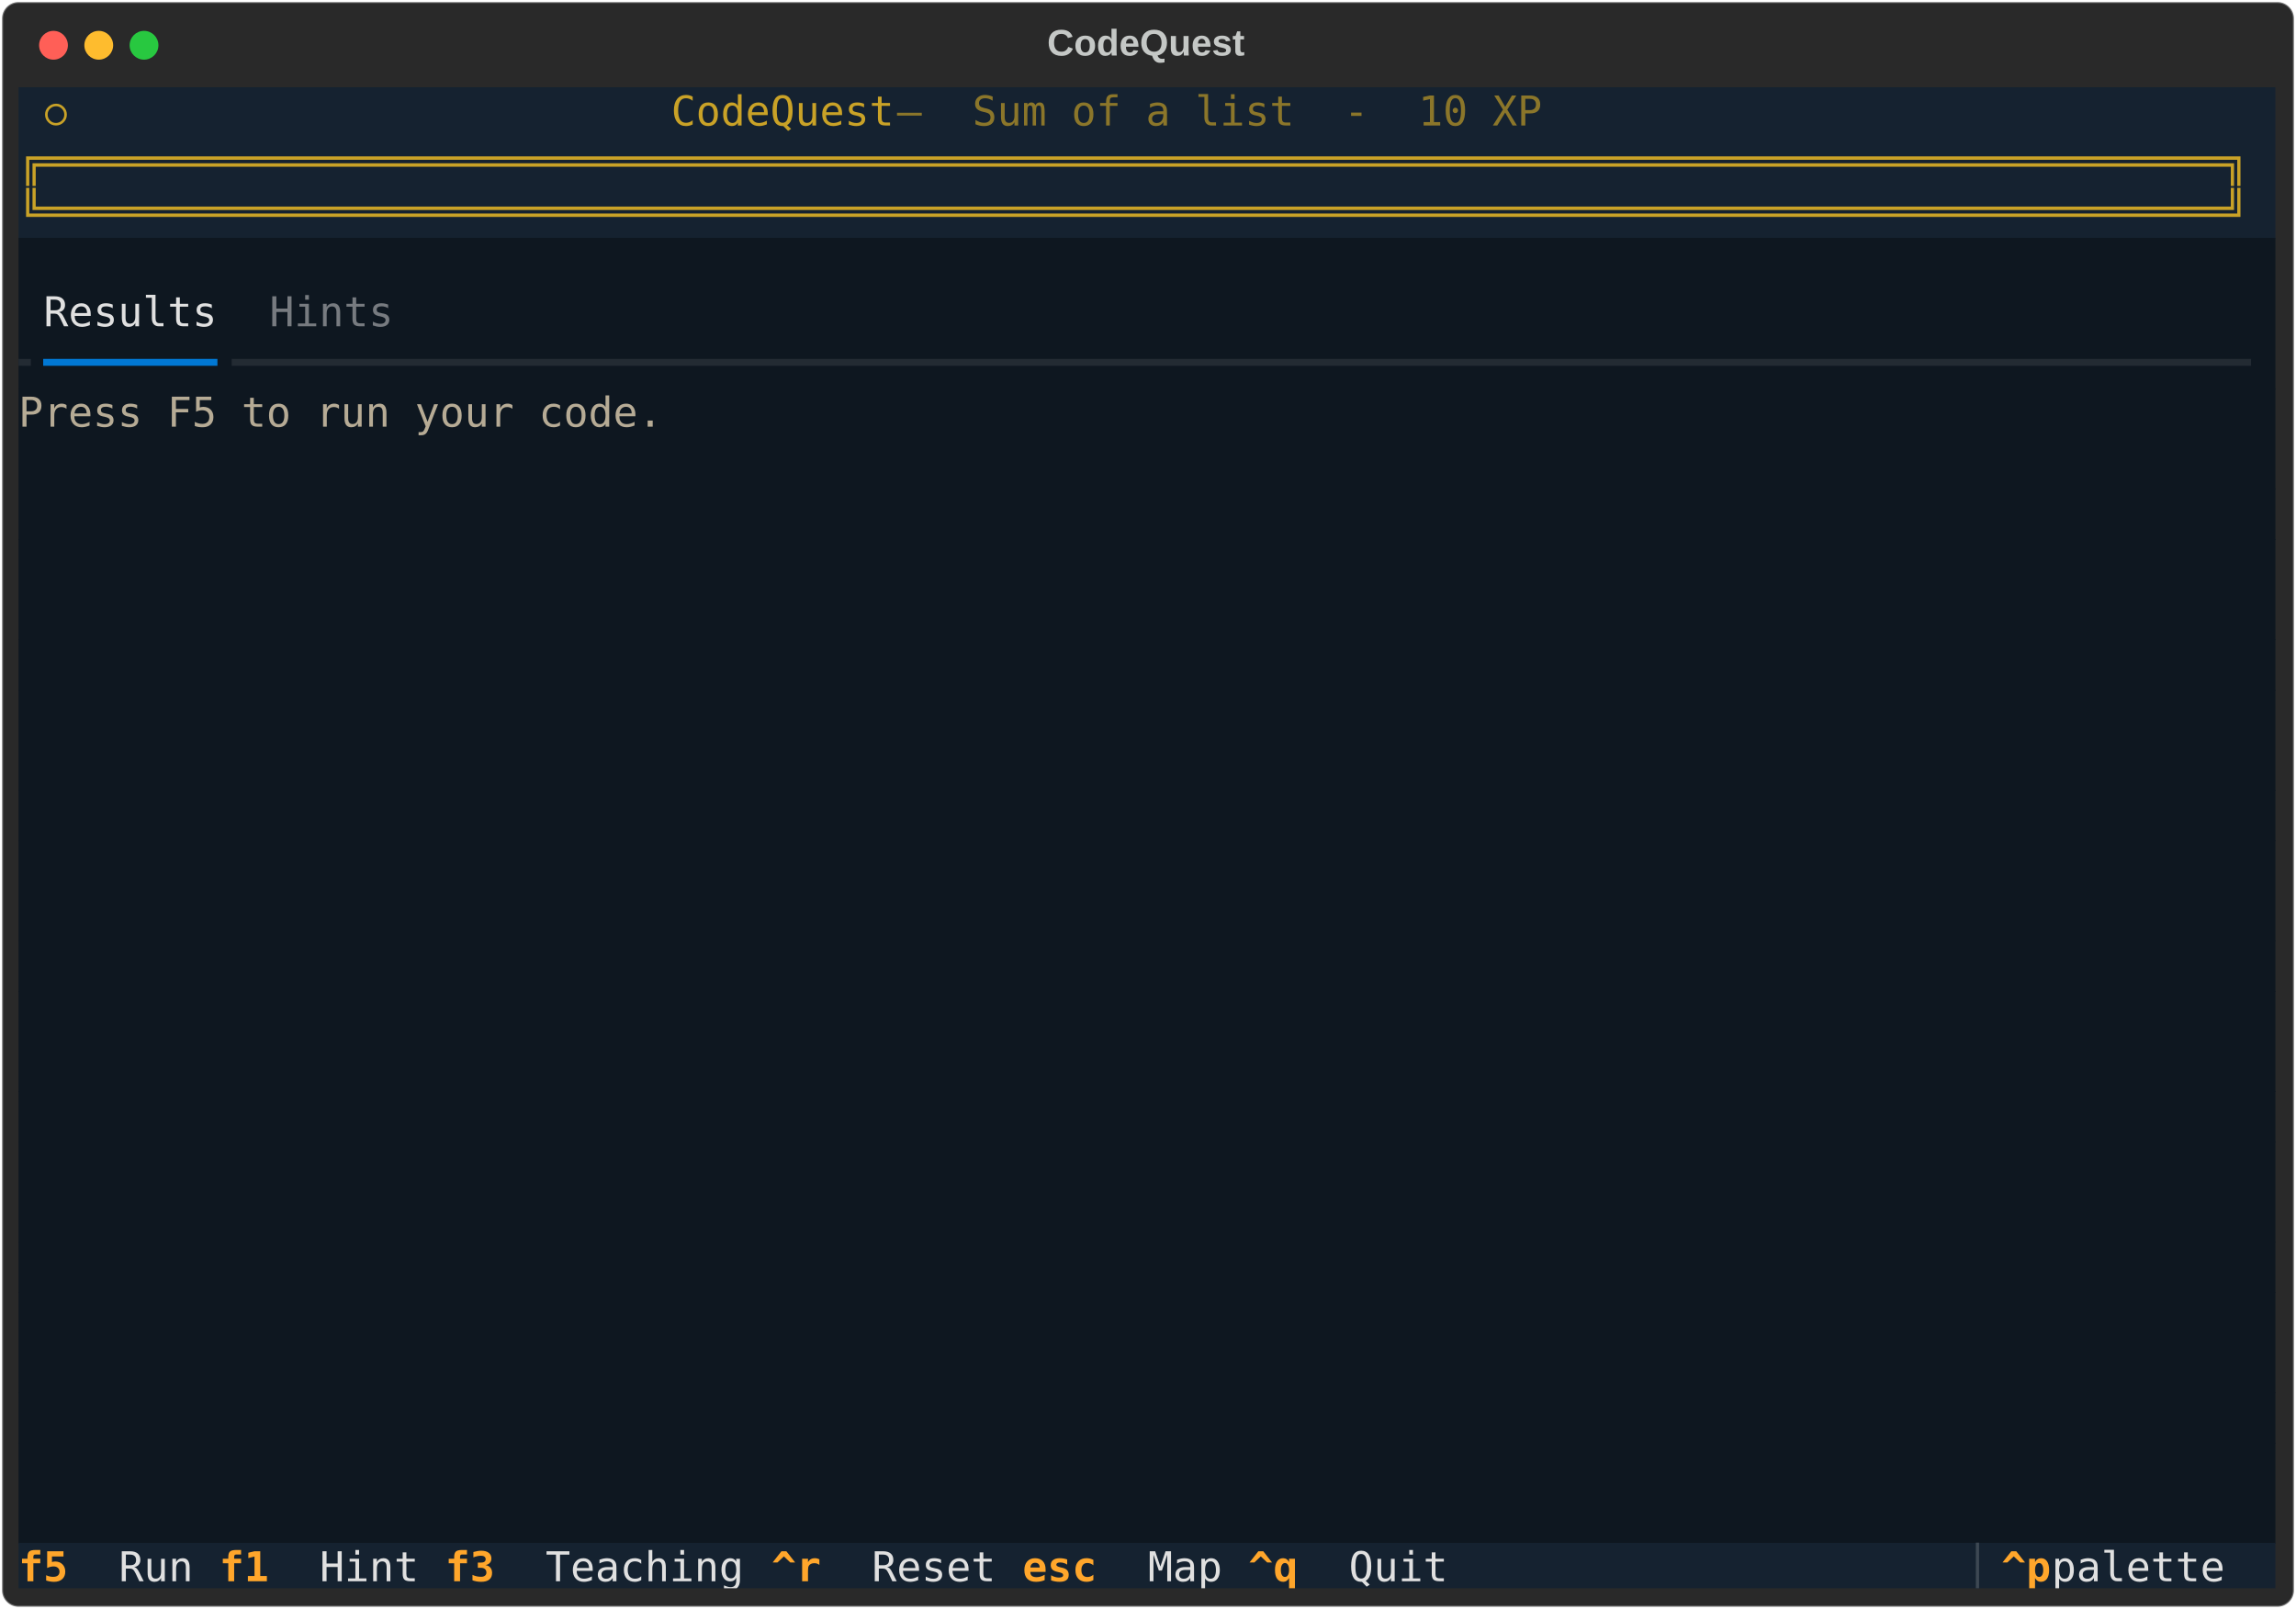
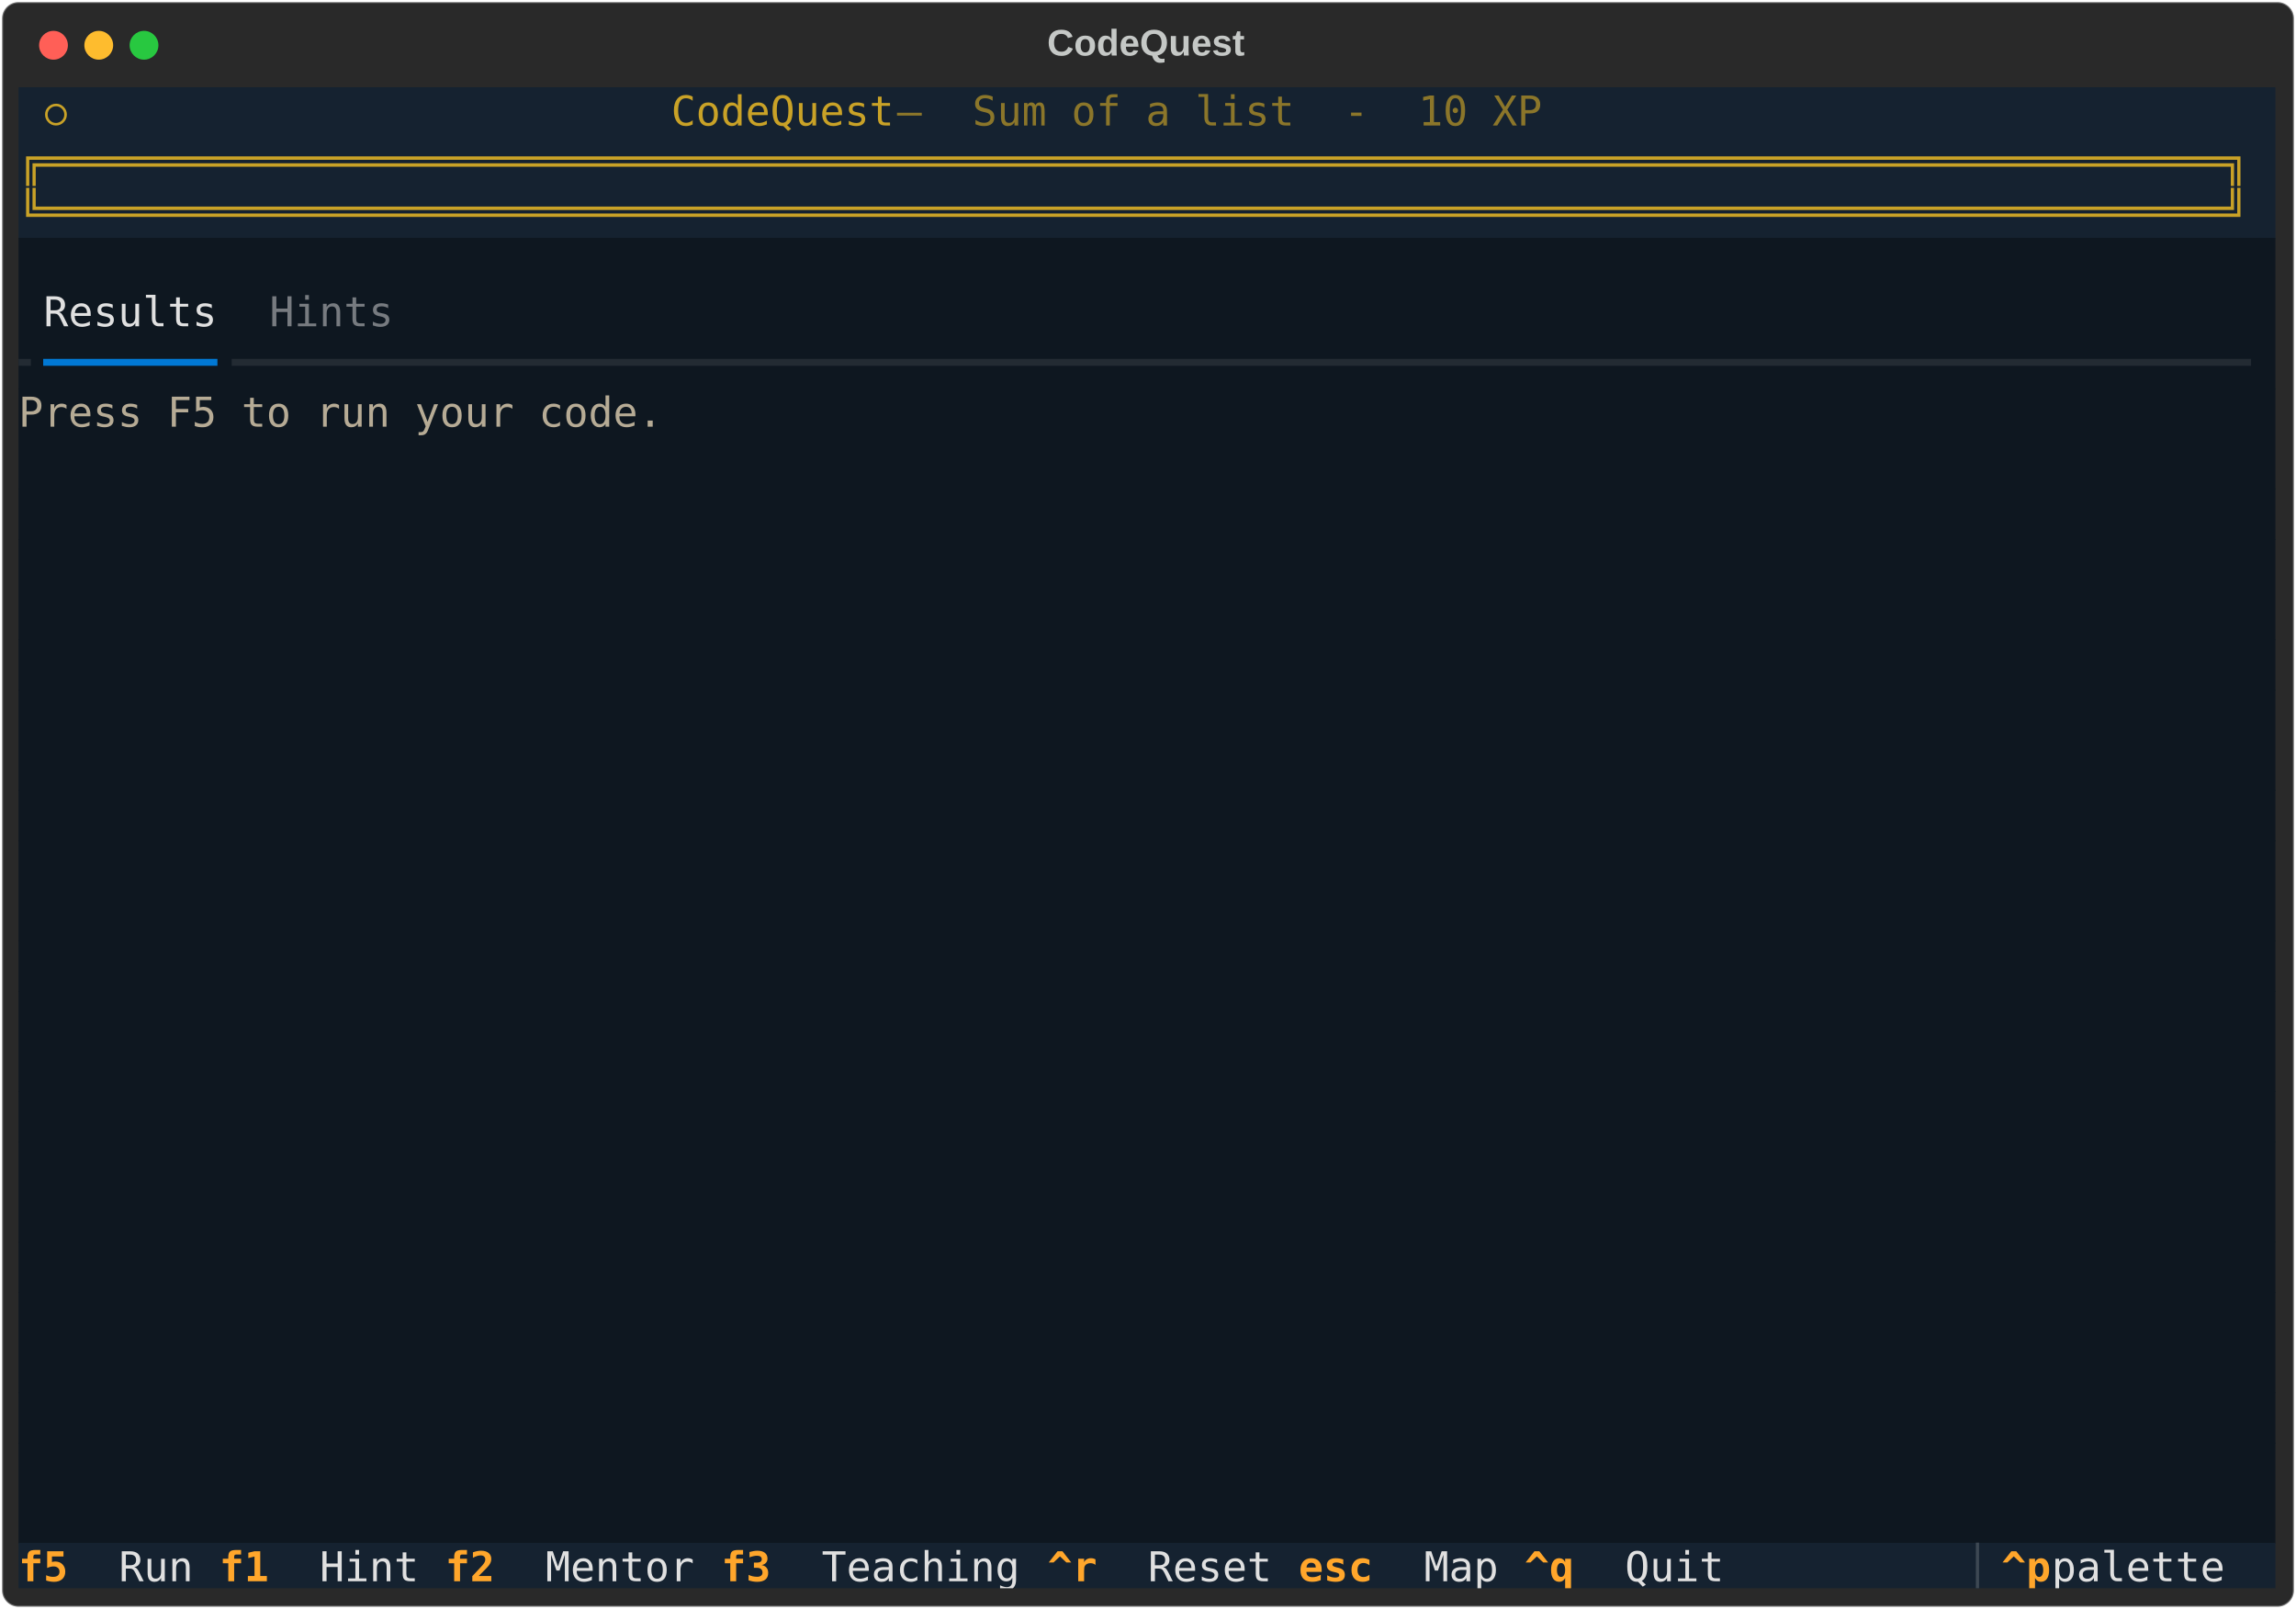
<svg xmlns="http://www.w3.org/2000/svg" class="rich-terminal" viewBox="0 0 1116 782.0">
  <style>

    @font-face {
        font-family: "Fira Code";
        src: local("FiraCode-Regular"),
                url("https://cdnjs.cloudflare.com/ajax/libs/firacode/6.2.0/woff2/FiraCode-Regular.woff2") format("woff2"),
                url("https://cdnjs.cloudflare.com/ajax/libs/firacode/6.2.0/woff/FiraCode-Regular.woff") format("woff");
        font-style: normal;
        font-weight: 400;
    }
    @font-face {
        font-family: "Fira Code";
        src: local("FiraCode-Bold"),
                url("https://cdnjs.cloudflare.com/ajax/libs/firacode/6.2.0/woff2/FiraCode-Bold.woff2") format("woff2"),
                url("https://cdnjs.cloudflare.com/ajax/libs/firacode/6.2.0/woff/FiraCode-Bold.woff") format("woff");
        font-style: bold;
        font-weight: 700;
    }

    .terminal-matrix {
        font-family: Fira Code, monospace;
        font-size: 20px;
        line-height: 24.4px;
        font-variant-east-asian: full-width;
    }

    .terminal-title {
        font-size: 18px;
        font-weight: bold;
        font-family: arial;
    }

    .terminal-r1 { fill: #c5c8c6 }
.terminal-r2 { fill: #c9a227 }
.terminal-r3 { fill: #8b762a }
.terminal-r4 { fill: #b6ab95 }
.terminal-r5 { fill: #e0e0e0 }
.terminal-r6 { fill: #777b80 }
.terminal-r7 { fill: #232b33 }
.terminal-r8 { fill: #0178d4 }
.terminal-r9 { fill: #ffa62b;font-weight: bold }
.terminal-r10 { fill: #3d4853 }
    </style>
  <defs>
    <clipPath id="terminal-clip-terminal">
      <rect x="0" y="0" width="1097.0" height="731.0" />
    </clipPath>
    <clipPath id="terminal-line-0">
      <rect x="0" y="1.5" width="1098" height="24.65" />
    </clipPath>
    <clipPath id="terminal-line-1">
      <rect x="0" y="25.9" width="1098" height="24.65" />
    </clipPath>
    <clipPath id="terminal-line-2">
      <rect x="0" y="50.3" width="1098" height="24.65" />
    </clipPath>
    <clipPath id="terminal-line-3">
      <rect x="0" y="74.7" width="1098" height="24.65" />
    </clipPath>
    <clipPath id="terminal-line-4">
      <rect x="0" y="99.1" width="1098" height="24.65" />
    </clipPath>
    <clipPath id="terminal-line-5">
      <rect x="0" y="123.5" width="1098" height="24.65" />
    </clipPath>
    <clipPath id="terminal-line-6">
      <rect x="0" y="147.9" width="1098" height="24.65" />
    </clipPath>
    <clipPath id="terminal-line-7">
      <rect x="0" y="172.3" width="1098" height="24.65" />
    </clipPath>
    <clipPath id="terminal-line-8">
      <rect x="0" y="196.7" width="1098" height="24.65" />
    </clipPath>
    <clipPath id="terminal-line-9">
      <rect x="0" y="221.1" width="1098" height="24.65" />
    </clipPath>
    <clipPath id="terminal-line-10">
      <rect x="0" y="245.5" width="1098" height="24.65" />
    </clipPath>
    <clipPath id="terminal-line-11">
      <rect x="0" y="269.9" width="1098" height="24.65" />
    </clipPath>
    <clipPath id="terminal-line-12">
      <rect x="0" y="294.3" width="1098" height="24.65" />
    </clipPath>
    <clipPath id="terminal-line-13">
      <rect x="0" y="318.7" width="1098" height="24.65" />
    </clipPath>
    <clipPath id="terminal-line-14">
      <rect x="0" y="343.1" width="1098" height="24.65" />
    </clipPath>
    <clipPath id="terminal-line-15">
      <rect x="0" y="367.5" width="1098" height="24.65" />
    </clipPath>
    <clipPath id="terminal-line-16">
      <rect x="0" y="391.9" width="1098" height="24.65" />
    </clipPath>
    <clipPath id="terminal-line-17">
      <rect x="0" y="416.3" width="1098" height="24.65" />
    </clipPath>
    <clipPath id="terminal-line-18">
      <rect x="0" y="440.7" width="1098" height="24.65" />
    </clipPath>
    <clipPath id="terminal-line-19">
      <rect x="0" y="465.1" width="1098" height="24.65" />
    </clipPath>
    <clipPath id="terminal-line-20">
      <rect x="0" y="489.5" width="1098" height="24.65" />
    </clipPath>
    <clipPath id="terminal-line-21">
      <rect x="0" y="513.9" width="1098" height="24.65" />
    </clipPath>
    <clipPath id="terminal-line-22">
      <rect x="0" y="538.3" width="1098" height="24.65" />
    </clipPath>
    <clipPath id="terminal-line-23">
      <rect x="0" y="562.7" width="1098" height="24.65" />
    </clipPath>
    <clipPath id="terminal-line-24">
      <rect x="0" y="587.1" width="1098" height="24.65" />
    </clipPath>
    <clipPath id="terminal-line-25">
      <rect x="0" y="611.5" width="1098" height="24.65" />
    </clipPath>
    <clipPath id="terminal-line-26">
      <rect x="0" y="635.9" width="1098" height="24.65" />
    </clipPath>
    <clipPath id="terminal-line-27">
      <rect x="0" y="660.3" width="1098" height="24.65" />
    </clipPath>
    <clipPath id="terminal-line-28">
      <rect x="0" y="684.7" width="1098" height="24.65" />
    </clipPath>
  </defs>
  <rect fill="#292929" stroke="rgba(255,255,255,0.35)" stroke-width="1" x="1" y="1" width="1114" height="780" rx="8" />
  <text class="terminal-title" fill="#c5c8c6" text-anchor="middle" x="557" y="27">CodeQuest</text>
  <g transform="translate(26,22)">
    <circle cx="0" cy="0" r="7" fill="#ff5f57" />
    <circle cx="22" cy="0" r="7" fill="#febc2e" />
    <circle cx="44" cy="0" r="7" fill="#28c840" />
  </g>
  <g transform="translate(9, 41)" clip-path="url(#terminal-clip-terminal)">
    <rect fill="#152230" x="0" y="1.5" width="12.2" height="24.65" shape-rendering="crispEdges" />
    <rect fill="#152230" x="12.2" y="1.5" width="12.2" height="24.65" shape-rendering="crispEdges" />
    <rect fill="#152230" x="24.4" y="1.5" width="61" height="24.65" shape-rendering="crispEdges" />
    <rect fill="#152230" x="85.4" y="1.5" width="12.2" height="24.65" shape-rendering="crispEdges" />
    <rect fill="#152230" x="97.6" y="1.5" width="219.6" height="24.65" shape-rendering="crispEdges" />
    <rect fill="#152230" x="317.2" y="1.5" width="109.8" height="24.65" shape-rendering="crispEdges" />
    <rect fill="#152230" x="427" y="1.5" width="36.6" height="24.65" shape-rendering="crispEdges" />
    <rect fill="#152230" x="463.6" y="1.5" width="280.6" height="24.65" shape-rendering="crispEdges" />
    <rect fill="#152230" x="744.2" y="1.5" width="231.8" height="24.65" shape-rendering="crispEdges" />
    <rect fill="#152230" x="976" y="1.5" width="12.2" height="24.65" shape-rendering="crispEdges" />
    <rect fill="#152230" x="988.2" y="1.5" width="0" height="24.65" shape-rendering="crispEdges" />
    <rect fill="#152230" x="988.2" y="1.5" width="109.8" height="24.65" shape-rendering="crispEdges" />
    <rect fill="#152230" x="0" y="25.9" width="1098" height="24.65" shape-rendering="crispEdges" />
    <rect fill="#152230" x="0" y="50.3" width="1098" height="24.65" shape-rendering="crispEdges" />
    <rect fill="#0e1720" x="0" y="74.7" width="0" height="24.65" shape-rendering="crispEdges" />
    <rect fill="#0e1720" x="0" y="74.7" width="1098" height="24.65" shape-rendering="crispEdges" />
    <rect fill="#0e1720" x="0" y="99.1" width="12.2" height="24.65" shape-rendering="crispEdges" />
    <rect fill="#0e1720" x="12.2" y="99.1" width="85.4" height="24.65" shape-rendering="crispEdges" />
    <rect fill="#0e1720" x="97.6" y="99.1" width="24.4" height="24.65" shape-rendering="crispEdges" />
    <rect fill="#0e1720" x="122" y="99.1" width="61" height="24.65" shape-rendering="crispEdges" />
    <rect fill="#0e1720" x="183" y="99.1" width="915" height="24.65" shape-rendering="crispEdges" />
    <rect fill="#0e1720" x="0" y="123.5" width="12.2" height="24.65" shape-rendering="crispEdges" />
    <rect fill="#0e1720" x="12.2" y="123.5" width="85.4" height="24.65" shape-rendering="crispEdges" />
    <rect fill="#0e1720" x="97.6" y="123.5" width="1000.4" height="24.65" shape-rendering="crispEdges" />
    <rect fill="#0e1720" x="0" y="147.9" width="317.2" height="24.65" shape-rendering="crispEdges" />
    <rect fill="#0e1720" x="317.2" y="147.9" width="780.8" height="24.65" shape-rendering="crispEdges" />
    <rect fill="#0e1720" x="0" y="172.3" width="1098" height="24.65" shape-rendering="crispEdges" />
    <rect fill="#0e1720" x="0" y="196.7" width="1098" height="24.65" shape-rendering="crispEdges" />
    <rect fill="#0e1720" x="0" y="221.1" width="1098" height="24.65" shape-rendering="crispEdges" />
    <rect fill="#0e1720" x="0" y="245.5" width="1098" height="24.65" shape-rendering="crispEdges" />
    <rect fill="#0e1720" x="0" y="269.9" width="1098" height="24.65" shape-rendering="crispEdges" />
    <rect fill="#0e1720" x="0" y="294.3" width="1098" height="24.65" shape-rendering="crispEdges" />
    <rect fill="#0e1720" x="0" y="318.7" width="1098" height="24.65" shape-rendering="crispEdges" />
    <rect fill="#0e1720" x="0" y="343.1" width="1098" height="24.65" shape-rendering="crispEdges" />
    <rect fill="#0e1720" x="0" y="367.5" width="1098" height="24.65" shape-rendering="crispEdges" />
    <rect fill="#0e1720" x="0" y="391.9" width="1098" height="24.65" shape-rendering="crispEdges" />
    <rect fill="#0e1720" x="0" y="416.3" width="1098" height="24.65" shape-rendering="crispEdges" />
    <rect fill="#0e1720" x="0" y="440.7" width="1098" height="24.65" shape-rendering="crispEdges" />
    <rect fill="#0e1720" x="0" y="465.1" width="1098" height="24.65" shape-rendering="crispEdges" />
    <rect fill="#0e1720" x="0" y="489.5" width="1098" height="24.65" shape-rendering="crispEdges" />
    <rect fill="#0e1720" x="0" y="513.9" width="1098" height="24.65" shape-rendering="crispEdges" />
    <rect fill="#0e1720" x="0" y="538.3" width="1098" height="24.65" shape-rendering="crispEdges" />
    <rect fill="#0e1720" x="0" y="562.7" width="1098" height="24.65" shape-rendering="crispEdges" />
    <rect fill="#0e1720" x="0" y="587.1" width="1098" height="24.65" shape-rendering="crispEdges" />
    <rect fill="#0e1720" x="0" y="611.5" width="1098" height="24.65" shape-rendering="crispEdges" />
    <rect fill="#0e1720" x="0" y="635.9" width="1098" height="24.65" shape-rendering="crispEdges" />
    <rect fill="#0e1720" x="0" y="660.3" width="1098" height="24.65" shape-rendering="crispEdges" />
    <rect fill="#0e1720" x="0" y="684.7" width="1098" height="24.65" shape-rendering="crispEdges" />
    <rect fill="#152230" x="0" y="709.1" width="48.8" height="24.65" shape-rendering="crispEdges" />
    <rect fill="#152230" x="48.8" y="709.1" width="48.8" height="24.65" shape-rendering="crispEdges" />
    <rect fill="#152230" x="97.6" y="709.1" width="48.8" height="24.65" shape-rendering="crispEdges" />
    <rect fill="#152230" x="146.4" y="709.1" width="61" height="24.65" shape-rendering="crispEdges" />
    <rect fill="#152230" x="207.4" y="709.1" width="48.8" height="24.65" shape-rendering="crispEdges" />
-     <rect fill="#152230" x="256.2" y="709.1" width="109.8" height="24.65" shape-rendering="crispEdges" />
-     <rect fill="#152230" x="366" y="709.1" width="48.8" height="24.65" shape-rendering="crispEdges" />
-     <rect fill="#152230" x="414.8" y="709.1" width="73.2" height="24.65" shape-rendering="crispEdges" />
-     <rect fill="#152230" x="488" y="709.1" width="61" height="24.65" shape-rendering="crispEdges" />
-     <rect fill="#152230" x="549" y="709.1" width="48.8" height="24.65" shape-rendering="crispEdges" />
-     <rect fill="#152230" x="597.8" y="709.1" width="48.8" height="24.65" shape-rendering="crispEdges" />
-     <rect fill="#152230" x="646.6" y="709.1" width="61" height="24.65" shape-rendering="crispEdges" />
-     <rect fill="#152230" x="707.6" y="709.1" width="244" height="24.65" shape-rendering="crispEdges" />
+     <rect fill="#152230" x="256.2" y="709.1" width="85.4" height="24.65" shape-rendering="crispEdges" />
+     <rect fill="#152230" x="341.6" y="709.1" width="48.8" height="24.65" shape-rendering="crispEdges" />
+     <rect fill="#152230" x="390.4" y="709.1" width="109.8" height="24.65" shape-rendering="crispEdges" />
+     <rect fill="#152230" x="500.2" y="709.1" width="48.8" height="24.65" shape-rendering="crispEdges" />
+     <rect fill="#152230" x="549" y="709.1" width="73.2" height="24.65" shape-rendering="crispEdges" />
+     <rect fill="#152230" x="622.2" y="709.1" width="61" height="24.65" shape-rendering="crispEdges" />
+     <rect fill="#152230" x="683.2" y="709.1" width="48.8" height="24.65" shape-rendering="crispEdges" />
+     <rect fill="#152230" x="732" y="709.1" width="48.8" height="24.65" shape-rendering="crispEdges" />
+     <rect fill="#152230" x="780.8" y="709.1" width="61" height="24.65" shape-rendering="crispEdges" />
+     <rect fill="#152230" x="841.8" y="709.1" width="109.8" height="24.65" shape-rendering="crispEdges" />
    <rect fill="#152230" x="951.6" y="709.1" width="12.2" height="24.65" shape-rendering="crispEdges" />
    <rect fill="#152230" x="963.8" y="709.1" width="24.4" height="24.65" shape-rendering="crispEdges" />
    <rect fill="#152230" x="988.2" y="709.1" width="97.6" height="24.65" shape-rendering="crispEdges" />
    <rect fill="#152230" x="1085.8" y="709.1" width="12.2" height="24.65" shape-rendering="crispEdges" />
    <g class="terminal-matrix">
      <text class="terminal-r2" x="12.2" y="20" textLength="12.2" clip-path="url(#terminal-line-0)">⭘</text>
      <text class="terminal-r2" x="317.2" y="20" textLength="109.8" clip-path="url(#terminal-line-0)">CodeQuest</text>
      <text class="terminal-r3" x="427" y="20" textLength="36.6" clip-path="url(#terminal-line-0)"> — </text>
      <text class="terminal-r3" x="463.6" y="20" textLength="280.6" clip-path="url(#terminal-line-0)">Sum of a list  -  10 XP</text>
      <text class="terminal-r1" x="1098" y="20" textLength="12.2" clip-path="url(#terminal-line-0)">
</text>
      <text class="terminal-r2" x="0" y="44.4" textLength="1098" clip-path="url(#terminal-line-1)">╔════════════════════════════════════════════════════════════════════════════════════════╗</text>
      <text class="terminal-r1" x="1098" y="44.4" textLength="12.2" clip-path="url(#terminal-line-1)">
</text>
      <text class="terminal-r2" x="0" y="68.8" textLength="1098" clip-path="url(#terminal-line-2)">╚════════════════════════════════════════════════════════════════════════════════════════╝</text>
      <text class="terminal-r1" x="1098" y="68.8" textLength="12.2" clip-path="url(#terminal-line-2)">
</text>
      <text class="terminal-r1" x="1098" y="93.2" textLength="12.2" clip-path="url(#terminal-line-3)">
</text>
      <text class="terminal-r5" x="12.2" y="117.6" textLength="85.4" clip-path="url(#terminal-line-4)">Results</text>
      <text class="terminal-r6" x="122" y="117.6" textLength="61" clip-path="url(#terminal-line-4)">Hints</text>
      <text class="terminal-r1" x="1098" y="117.6" textLength="12.2" clip-path="url(#terminal-line-4)">
</text>
      <text class="terminal-r7" x="0" y="142" textLength="12.2" clip-path="url(#terminal-line-5)">╸</text>
      <text class="terminal-r8" x="12.2" y="142" textLength="85.4" clip-path="url(#terminal-line-5)">━━━━━━━</text>
      <text class="terminal-r7" x="97.6" y="142" textLength="1000.4" clip-path="url(#terminal-line-5)">╺━━━━━━━━━━━━━━━━━━━━━━━━━━━━━━━━━━━━━━━━━━━━━━━━━━━━━━━━━━━━━━━━━━━━━━━━━━━━━━━━━</text>
      <text class="terminal-r1" x="1098" y="142" textLength="12.2" clip-path="url(#terminal-line-5)">
</text>
      <text class="terminal-r4" x="0" y="166.4" textLength="317.2" clip-path="url(#terminal-line-6)">Press F5 to run your code.</text>
      <text class="terminal-r1" x="1098" y="166.4" textLength="12.2" clip-path="url(#terminal-line-6)">
</text>
      <text class="terminal-r1" x="1098" y="190.8" textLength="12.2" clip-path="url(#terminal-line-7)">
</text>
      <text class="terminal-r1" x="1098" y="215.2" textLength="12.2" clip-path="url(#terminal-line-8)">
</text>
      <text class="terminal-r1" x="1098" y="239.6" textLength="12.2" clip-path="url(#terminal-line-9)">
</text>
      <text class="terminal-r1" x="1098" y="264" textLength="12.2" clip-path="url(#terminal-line-10)">
</text>
      <text class="terminal-r1" x="1098" y="288.4" textLength="12.2" clip-path="url(#terminal-line-11)">
</text>
      <text class="terminal-r1" x="1098" y="312.8" textLength="12.2" clip-path="url(#terminal-line-12)">
</text>
      <text class="terminal-r1" x="1098" y="337.2" textLength="12.2" clip-path="url(#terminal-line-13)">
</text>
      <text class="terminal-r1" x="1098" y="361.6" textLength="12.2" clip-path="url(#terminal-line-14)">
</text>
      <text class="terminal-r1" x="1098" y="386" textLength="12.2" clip-path="url(#terminal-line-15)">
</text>
      <text class="terminal-r1" x="1098" y="410.4" textLength="12.2" clip-path="url(#terminal-line-16)">
</text>
      <text class="terminal-r1" x="1098" y="434.8" textLength="12.2" clip-path="url(#terminal-line-17)">
</text>
      <text class="terminal-r1" x="1098" y="459.2" textLength="12.2" clip-path="url(#terminal-line-18)">
</text>
      <text class="terminal-r1" x="1098" y="483.6" textLength="12.2" clip-path="url(#terminal-line-19)">
</text>
      <text class="terminal-r1" x="1098" y="508" textLength="12.2" clip-path="url(#terminal-line-20)">
</text>
      <text class="terminal-r1" x="1098" y="532.4" textLength="12.2" clip-path="url(#terminal-line-21)">
</text>
      <text class="terminal-r1" x="1098" y="556.8" textLength="12.2" clip-path="url(#terminal-line-22)">
</text>
      <text class="terminal-r1" x="1098" y="581.2" textLength="12.2" clip-path="url(#terminal-line-23)">
</text>
      <text class="terminal-r1" x="1098" y="605.6" textLength="12.2" clip-path="url(#terminal-line-24)">
</text>
      <text class="terminal-r1" x="1098" y="630" textLength="12.2" clip-path="url(#terminal-line-25)">
</text>
      <text class="terminal-r1" x="1098" y="654.4" textLength="12.2" clip-path="url(#terminal-line-26)">
</text>
      <text class="terminal-r1" x="1098" y="678.8" textLength="12.2" clip-path="url(#terminal-line-27)">
</text>
      <text class="terminal-r1" x="1098" y="703.2" textLength="12.2" clip-path="url(#terminal-line-28)">
</text>
      <text class="terminal-r9" x="0" y="727.6" textLength="48.8" clip-path="url(#terminal-line-29)"> f5 </text>
      <text class="terminal-r5" x="48.8" y="727.6" textLength="48.8" clip-path="url(#terminal-line-29)">Run </text>
      <text class="terminal-r9" x="97.6" y="727.6" textLength="48.8" clip-path="url(#terminal-line-29)"> f1 </text>
      <text class="terminal-r5" x="146.4" y="727.6" textLength="61" clip-path="url(#terminal-line-29)">Hint </text>
-       <text class="terminal-r9" x="207.4" y="727.6" textLength="48.8" clip-path="url(#terminal-line-29)"> f3 </text>
-       <text class="terminal-r5" x="256.2" y="727.6" textLength="109.8" clip-path="url(#terminal-line-29)">Teaching </text>
-       <text class="terminal-r9" x="366" y="727.6" textLength="48.8" clip-path="url(#terminal-line-29)"> ^r </text>
-       <text class="terminal-r5" x="414.8" y="727.6" textLength="73.2" clip-path="url(#terminal-line-29)">Reset </text>
-       <text class="terminal-r9" x="488" y="727.6" textLength="61" clip-path="url(#terminal-line-29)"> esc </text>
-       <text class="terminal-r5" x="549" y="727.6" textLength="48.8" clip-path="url(#terminal-line-29)">Map </text>
-       <text class="terminal-r9" x="597.8" y="727.6" textLength="48.8" clip-path="url(#terminal-line-29)"> ^q </text>
-       <text class="terminal-r5" x="646.6" y="727.6" textLength="61" clip-path="url(#terminal-line-29)">Quit </text>
+       <text class="terminal-r9" x="207.4" y="727.6" textLength="48.8" clip-path="url(#terminal-line-29)"> f2 </text>
+       <text class="terminal-r5" x="256.2" y="727.6" textLength="85.4" clip-path="url(#terminal-line-29)">Mentor </text>
+       <text class="terminal-r9" x="341.6" y="727.6" textLength="48.8" clip-path="url(#terminal-line-29)"> f3 </text>
+       <text class="terminal-r5" x="390.4" y="727.6" textLength="109.8" clip-path="url(#terminal-line-29)">Teaching </text>
+       <text class="terminal-r9" x="500.2" y="727.6" textLength="48.8" clip-path="url(#terminal-line-29)"> ^r </text>
+       <text class="terminal-r5" x="549" y="727.6" textLength="73.2" clip-path="url(#terminal-line-29)">Reset </text>
+       <text class="terminal-r9" x="622.2" y="727.6" textLength="61" clip-path="url(#terminal-line-29)"> esc </text>
+       <text class="terminal-r5" x="683.2" y="727.6" textLength="48.8" clip-path="url(#terminal-line-29)">Map </text>
+       <text class="terminal-r9" x="732" y="727.6" textLength="48.8" clip-path="url(#terminal-line-29)"> ^q </text>
+       <text class="terminal-r5" x="780.8" y="727.6" textLength="61" clip-path="url(#terminal-line-29)">Quit </text>
      <text class="terminal-r10" x="951.6" y="727.6" textLength="12.2" clip-path="url(#terminal-line-29)">▏</text>
      <text class="terminal-r9" x="963.8" y="727.6" textLength="24.4" clip-path="url(#terminal-line-29)">^p</text>
      <text class="terminal-r5" x="988.2" y="727.6" textLength="97.6" clip-path="url(#terminal-line-29)"> palette</text>
    </g>
  </g>
</svg>
